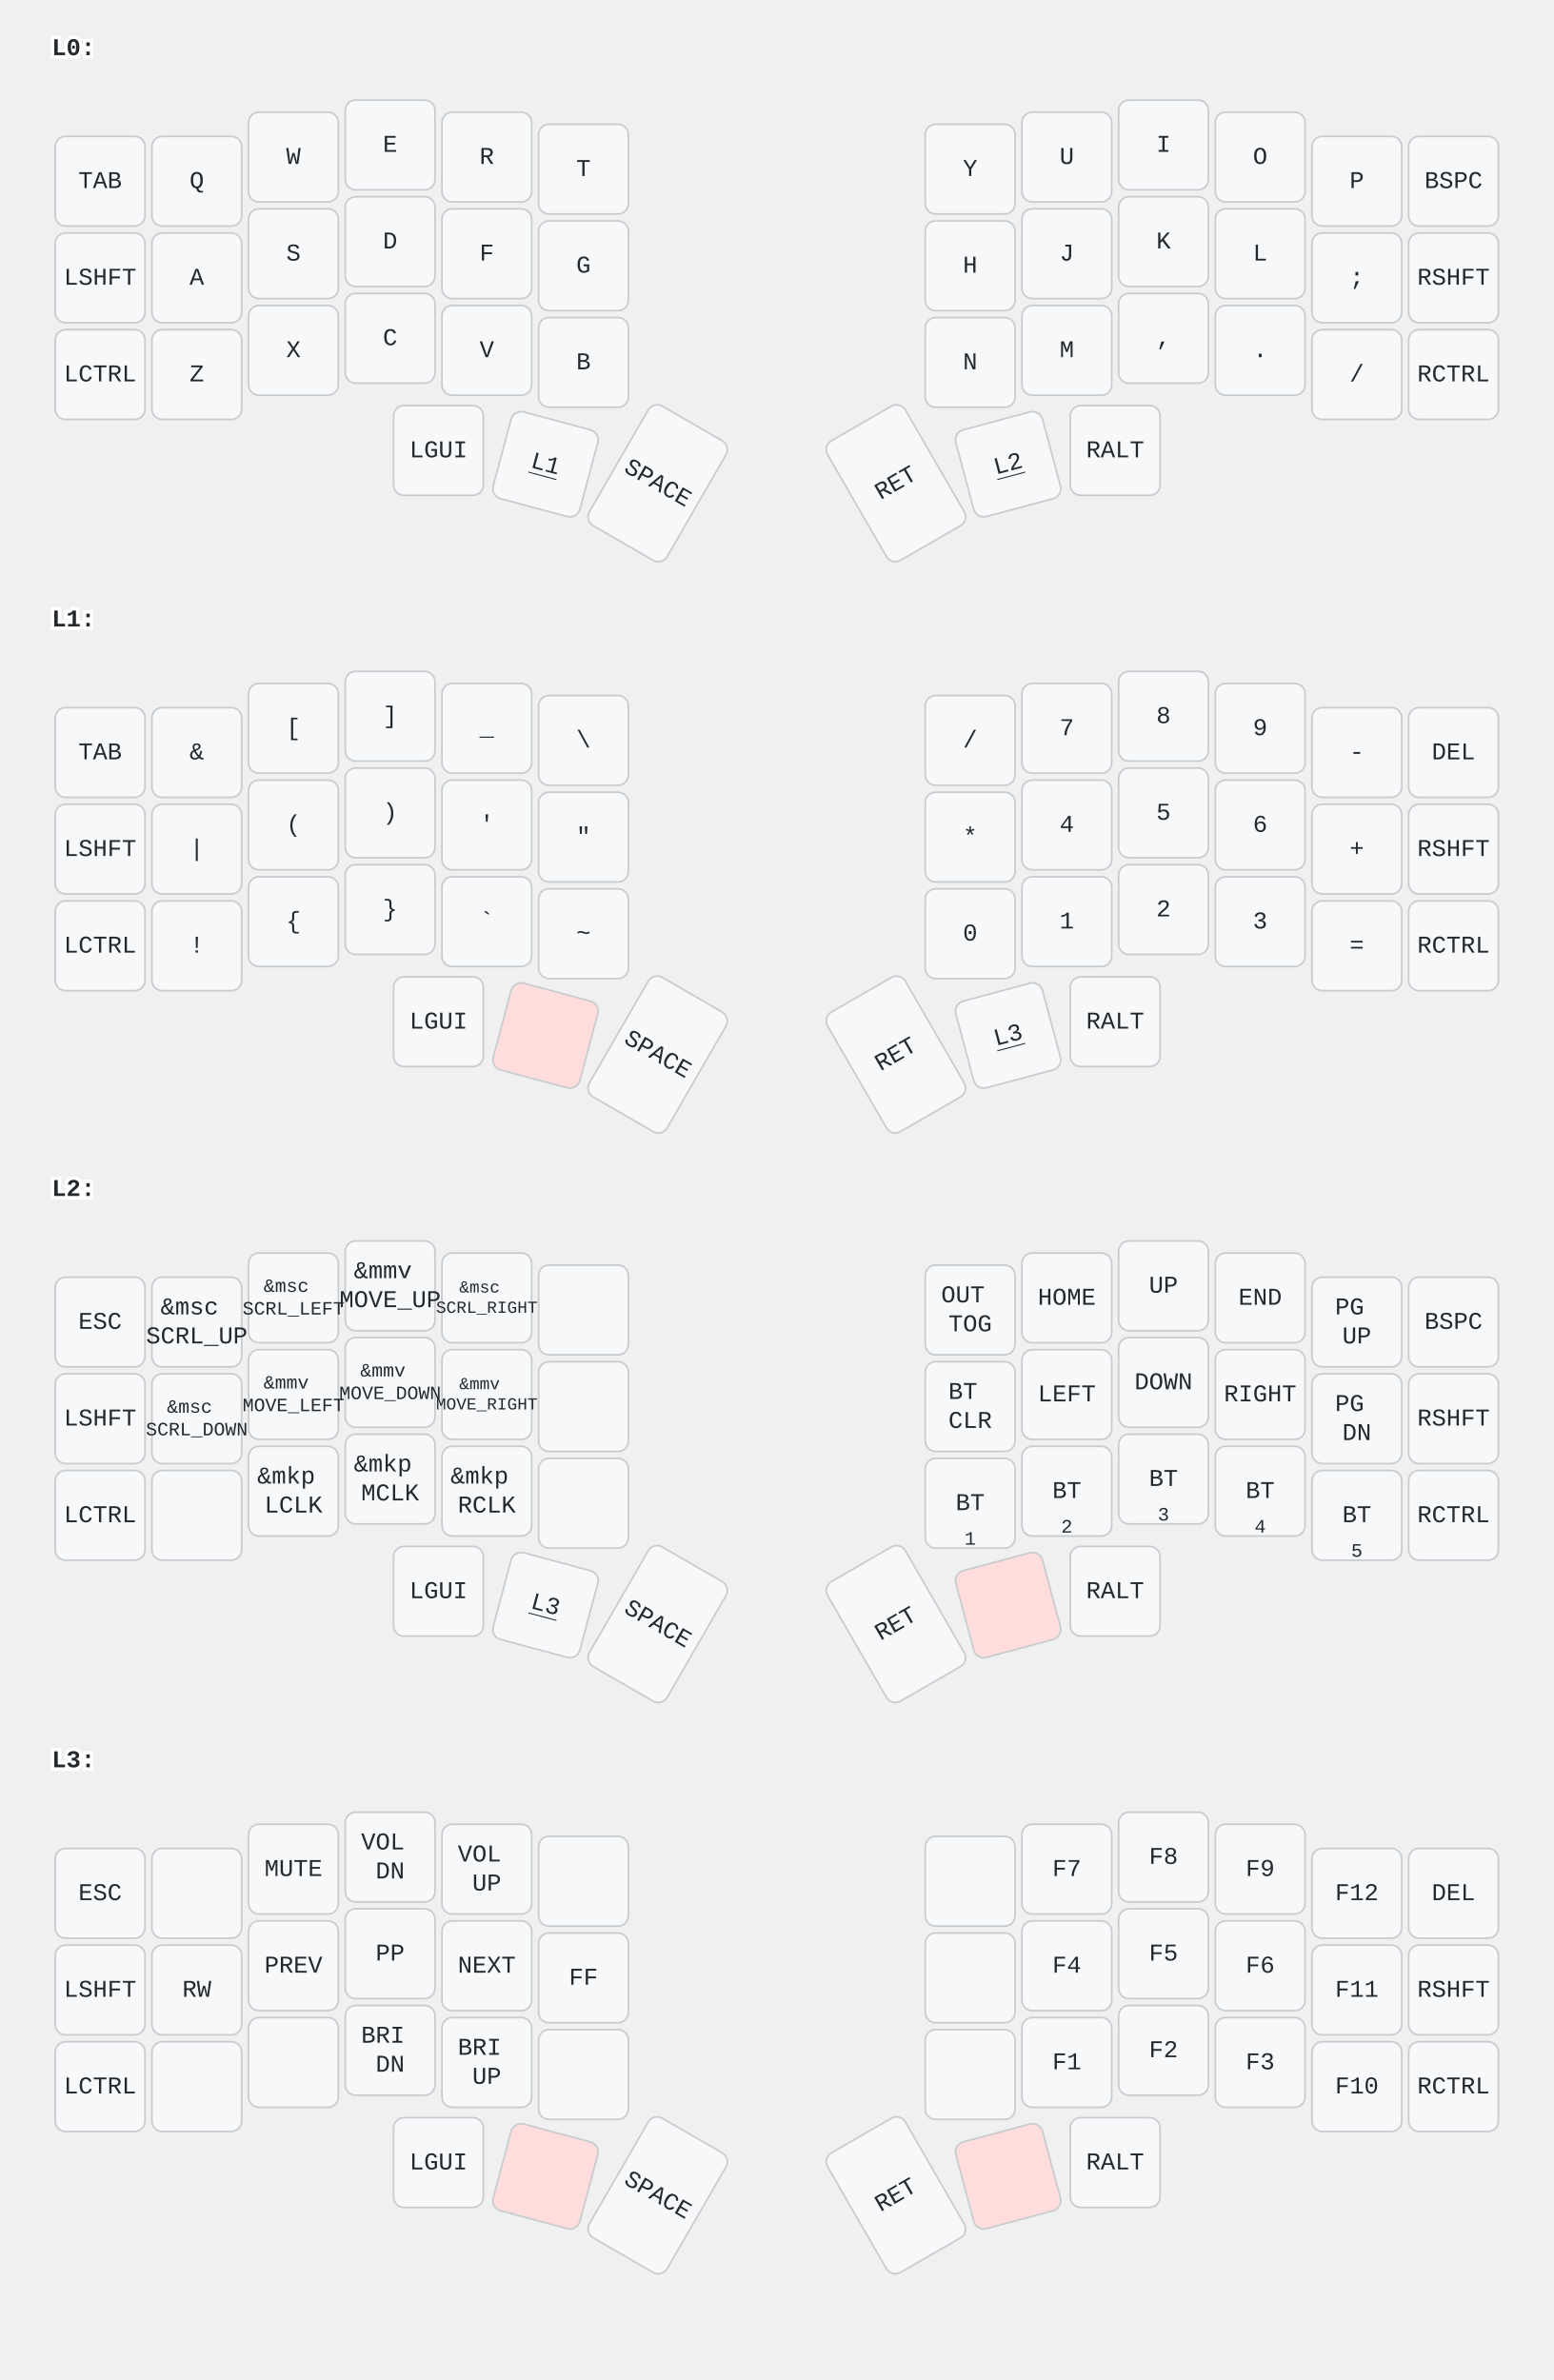
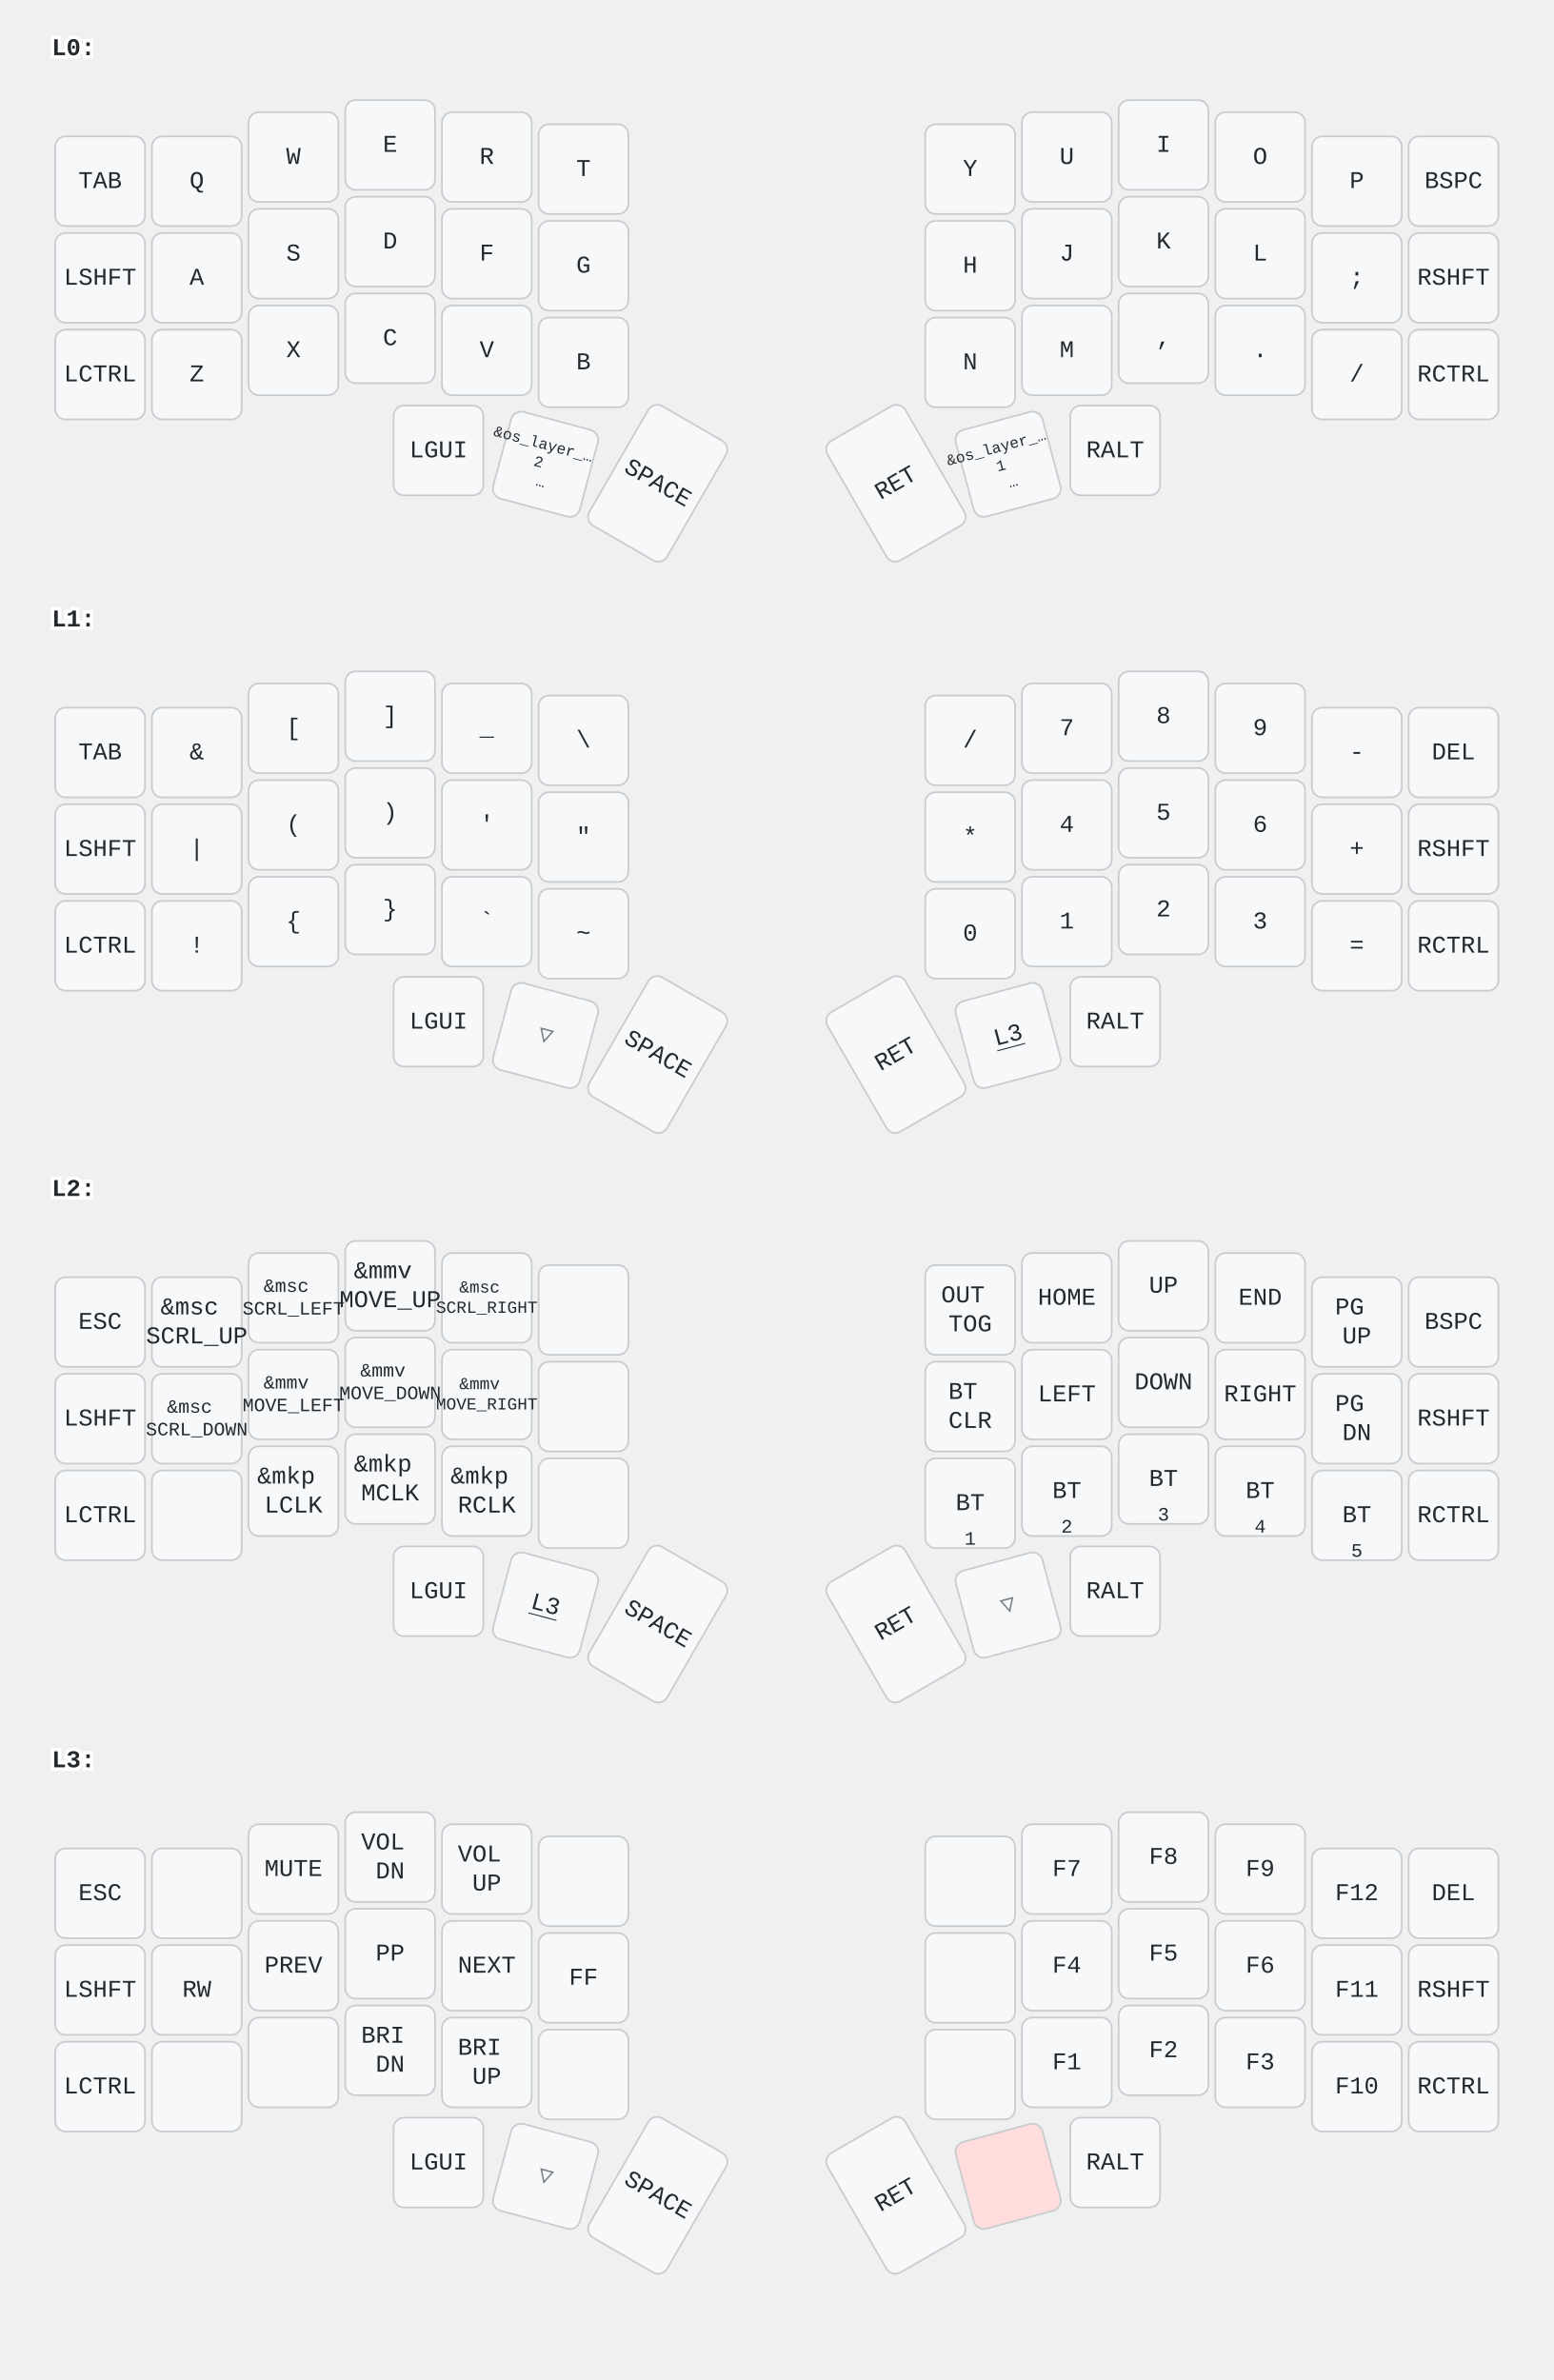
<svg xmlns="http://www.w3.org/2000/svg" width="900" height="1379" viewBox="0 0 900 1379" class="keymap">
  <style>/* inherit to force styles through use tags */
svg path {
    fill: inherit;
}

/* font and background color specifications */
svg.keymap {
    font-family: SFMono-Regular,Consolas,Liberation Mono,Menlo,monospace;
    font-size: 14px;
    font-kerning: normal;
    text-rendering: optimizeLegibility;
    fill: #24292e;
}

/* default key styling */
rect.key {
    fill: #f6f8fa;
}

rect.key, rect.combo {
    stroke: #c9cccf;
    stroke-width: 1;
}

/* default key side styling, only used is draw_key_sides is set */
rect.side {
    filter: brightness(90%);
}

/* color accent for combo boxes */
rect.combo, rect.combo-separate {
    fill: #cdf;
}

/* color accent for held keys */
rect.held, rect.combo.held {
    fill: #fdd;
}

/* color accent for ghost (optional) keys */
rect.ghost, rect.combo.ghost {
    stroke-dasharray: 4, 4;
    stroke-width: 2;
}

text {
    text-anchor: middle;
    dominant-baseline: middle;
}

/* styling for layer labels */
text.label {
    font-weight: bold;
    text-anchor: start;
    stroke: white;
    stroke-width: 4;
    paint-order: stroke;
}

/* styling for optional footer */
text.footer {
    text-anchor: end;
    dominant-baseline: auto;
    stroke: white;
    stroke-width: 4;
    paint-order: stroke;
}

/* styling for combo tap, and key non-tap label text */
text.combo, text.hold, text.shifted, text.left, text.right {
    font-size: 11px;
}

text.hold {
    text-anchor: middle;
    dominant-baseline: auto;
}

text.shifted {
    text-anchor: middle;
    dominant-baseline: hanging;
}

text.left {
    text-anchor: start;
}

text.right {
    text-anchor: end;
}

text.layer-activator {
    text-decoration: underline;
}

/* styling for hold/shifted label text in combo box */
text.combo.hold, text.combo.shifted, text.combo.left, text.combo.right {
    font-size: 8px;
}

/* lighter symbol for transparent keys */
text.trans {
    fill: #7b7e81;
}

/* styling for combo dendrons */
path.combo {
    stroke-width: 1;
    stroke: gray;
    fill: none;
}

/* Start Tabler Icons Cleanup */
/* cannot use height/width with glyphs */
.icon-tabler &gt; path {
    fill: inherit;
    stroke: inherit;
    stroke-width: 2;
}
/* hide tabler's default box */
.icon-tabler &gt; path[stroke="none"][fill="none"] {
    visibility: hidden;
}
/* End Tabler Icons Cleanup */
</style>
  <g transform="translate(30, 0)" class="layer-L0">
    <text x="0" y="28" class="label" id="L0">L0:</text>
    <g transform="translate(0, 56)">
      <g transform="translate(28, 49)" class="key keypos-0">
        <rect rx="6" ry="6" x="-26" y="-26" width="52" height="52" class="key" />
        <text x="0" y="0" class="key tap">TAB</text>
      </g>
      <g transform="translate(84, 49)" class="key keypos-1">
        <rect rx="6" ry="6" x="-26" y="-26" width="52" height="52" class="key" />
        <text x="0" y="0" class="key tap">Q</text>
      </g>
      <g transform="translate(140, 35)" class="key keypos-2">
        <rect rx="6" ry="6" x="-26" y="-26" width="52" height="52" class="key" />
        <text x="0" y="0" class="key tap">W</text>
      </g>
      <g transform="translate(196, 28)" class="key keypos-3">
        <rect rx="6" ry="6" x="-26" y="-26" width="52" height="52" class="key" />
        <text x="0" y="0" class="key tap">E</text>
      </g>
      <g transform="translate(252, 35)" class="key keypos-4">
        <rect rx="6" ry="6" x="-26" y="-26" width="52" height="52" class="key" />
        <text x="0" y="0" class="key tap">R</text>
      </g>
      <g transform="translate(308, 42)" class="key keypos-5">
        <rect rx="6" ry="6" x="-26" y="-26" width="52" height="52" class="key" />
        <text x="0" y="0" class="key tap">T</text>
      </g>
      <g transform="translate(532, 42)" class="key keypos-6">
        <rect rx="6" ry="6" x="-26" y="-26" width="52" height="52" class="key" />
        <text x="0" y="0" class="key tap">Y</text>
      </g>
      <g transform="translate(588, 35)" class="key keypos-7">
        <rect rx="6" ry="6" x="-26" y="-26" width="52" height="52" class="key" />
        <text x="0" y="0" class="key tap">U</text>
      </g>
      <g transform="translate(644, 28)" class="key keypos-8">
        <rect rx="6" ry="6" x="-26" y="-26" width="52" height="52" class="key" />
        <text x="0" y="0" class="key tap">I</text>
      </g>
      <g transform="translate(700, 35)" class="key keypos-9">
        <rect rx="6" ry="6" x="-26" y="-26" width="52" height="52" class="key" />
        <text x="0" y="0" class="key tap">O</text>
      </g>
      <g transform="translate(756, 49)" class="key keypos-10">
        <rect rx="6" ry="6" x="-26" y="-26" width="52" height="52" class="key" />
        <text x="0" y="0" class="key tap">P</text>
      </g>
      <g transform="translate(812, 49)" class="key keypos-11">
        <rect rx="6" ry="6" x="-26" y="-26" width="52" height="52" class="key" />
        <text x="0" y="0" class="key tap">BSPC</text>
      </g>
      <g transform="translate(28, 105)" class="key keypos-12">
        <rect rx="6" ry="6" x="-26" y="-26" width="52" height="52" class="key" />
        <text x="0" y="0" class="key tap">LSHFT</text>
      </g>
      <g transform="translate(84, 105)" class="key keypos-13">
        <rect rx="6" ry="6" x="-26" y="-26" width="52" height="52" class="key" />
        <text x="0" y="0" class="key tap">A</text>
      </g>
      <g transform="translate(140, 91)" class="key keypos-14">
        <rect rx="6" ry="6" x="-26" y="-26" width="52" height="52" class="key" />
        <text x="0" y="0" class="key tap">S</text>
      </g>
      <g transform="translate(196, 84)" class="key keypos-15">
        <rect rx="6" ry="6" x="-26" y="-26" width="52" height="52" class="key" />
        <text x="0" y="0" class="key tap">D</text>
      </g>
      <g transform="translate(252, 91)" class="key keypos-16">
        <rect rx="6" ry="6" x="-26" y="-26" width="52" height="52" class="key" />
        <text x="0" y="0" class="key tap">F</text>
      </g>
      <g transform="translate(308, 98)" class="key keypos-17">
        <rect rx="6" ry="6" x="-26" y="-26" width="52" height="52" class="key" />
        <text x="0" y="0" class="key tap">G</text>
      </g>
      <g transform="translate(532, 98)" class="key keypos-18">
        <rect rx="6" ry="6" x="-26" y="-26" width="52" height="52" class="key" />
        <text x="0" y="0" class="key tap">H</text>
      </g>
      <g transform="translate(588, 91)" class="key keypos-19">
        <rect rx="6" ry="6" x="-26" y="-26" width="52" height="52" class="key" />
        <text x="0" y="0" class="key tap">J</text>
      </g>
      <g transform="translate(644, 84)" class="key keypos-20">
        <rect rx="6" ry="6" x="-26" y="-26" width="52" height="52" class="key" />
        <text x="0" y="0" class="key tap">K</text>
      </g>
      <g transform="translate(700, 91)" class="key keypos-21">
        <rect rx="6" ry="6" x="-26" y="-26" width="52" height="52" class="key" />
        <text x="0" y="0" class="key tap">L</text>
      </g>
      <g transform="translate(756, 105)" class="key keypos-22">
        <rect rx="6" ry="6" x="-26" y="-26" width="52" height="52" class="key" />
        <text x="0" y="0" class="key tap">;</text>
      </g>
      <g transform="translate(812, 105)" class="key keypos-23">
        <rect rx="6" ry="6" x="-26" y="-26" width="52" height="52" class="key" />
        <text x="0" y="0" class="key tap">RSHFT</text>
      </g>
      <g transform="translate(28, 161)" class="key keypos-24">
        <rect rx="6" ry="6" x="-26" y="-26" width="52" height="52" class="key" />
        <text x="0" y="0" class="key tap">LCTRL</text>
      </g>
      <g transform="translate(84, 161)" class="key keypos-25">
        <rect rx="6" ry="6" x="-26" y="-26" width="52" height="52" class="key" />
        <text x="0" y="0" class="key tap">Z</text>
      </g>
      <g transform="translate(140, 147)" class="key keypos-26">
        <rect rx="6" ry="6" x="-26" y="-26" width="52" height="52" class="key" />
        <text x="0" y="0" class="key tap">X</text>
      </g>
      <g transform="translate(196, 140)" class="key keypos-27">
        <rect rx="6" ry="6" x="-26" y="-26" width="52" height="52" class="key" />
        <text x="0" y="0" class="key tap">C</text>
      </g>
      <g transform="translate(252, 147)" class="key keypos-28">
        <rect rx="6" ry="6" x="-26" y="-26" width="52" height="52" class="key" />
        <text x="0" y="0" class="key tap">V</text>
      </g>
      <g transform="translate(308, 154)" class="key keypos-29">
        <rect rx="6" ry="6" x="-26" y="-26" width="52" height="52" class="key" />
        <text x="0" y="0" class="key tap">B</text>
      </g>
      <g transform="translate(532, 154)" class="key keypos-30">
        <rect rx="6" ry="6" x="-26" y="-26" width="52" height="52" class="key" />
        <text x="0" y="0" class="key tap">N</text>
      </g>
      <g transform="translate(588, 147)" class="key keypos-31">
        <rect rx="6" ry="6" x="-26" y="-26" width="52" height="52" class="key" />
        <text x="0" y="0" class="key tap">M</text>
      </g>
      <g transform="translate(644, 140)" class="key keypos-32">
        <rect rx="6" ry="6" x="-26" y="-26" width="52" height="52" class="key" />
        <text x="0" y="0" class="key tap">,</text>
      </g>
      <g transform="translate(700, 147)" class="key keypos-33">
        <rect rx="6" ry="6" x="-26" y="-26" width="52" height="52" class="key" />
        <text x="0" y="0" class="key tap">.</text>
      </g>
      <g transform="translate(756, 161)" class="key keypos-34">
        <rect rx="6" ry="6" x="-26" y="-26" width="52" height="52" class="key" />
        <text x="0" y="0" class="key tap">/</text>
      </g>
      <g transform="translate(812, 161)" class="key keypos-35">
        <rect rx="6" ry="6" x="-26" y="-26" width="52" height="52" class="key" />
        <text x="0" y="0" class="key tap">RCTRL</text>
      </g>
      <g transform="translate(224, 205)" class="key keypos-36">
        <rect rx="6" ry="6" x="-26" y="-26" width="52" height="52" class="key" />
        <text x="0" y="0" class="key tap">LGUI</text>
      </g>
      <g transform="translate(286, 213) rotate(15.0)" class="key keypos-37">
        <rect rx="6" ry="6" x="-26" y="-26" width="52" height="52" class="key" />
-         <a href="#L1">
-           <text x="0" y="0" class="key tap layer-activator">L1</text>
-         </a>
+         <text x="0" y="0" class="key tap">
+           <tspan x="0" dy="-1.2em" style="font-size: 64%">&amp;os_layer_…</tspan>
+           <tspan x="0" dy="1.2em" style="font-size: 64%">2</tspan>
+           <tspan x="0" dy="1.2em" style="font-size: 64%">…</tspan>
+         </text>
      </g>
      <g transform="translate(351, 224) rotate(30.0)" class="key keypos-38">
        <rect rx="6" ry="6" x="-26" y="-40" width="52" height="80" class="key" />
        <text x="0" y="0" class="key tap">SPACE</text>
      </g>
      <g transform="translate(489, 224) rotate(-30.0)" class="key keypos-39">
        <rect rx="6" ry="6" x="-26" y="-40" width="52" height="80" class="key" />
        <text x="0" y="0" class="key tap">RET</text>
      </g>
      <g transform="translate(554, 213) rotate(-15.0)" class="key keypos-40">
        <rect rx="6" ry="6" x="-26" y="-26" width="52" height="52" class="key" />
-         <a href="#L2">
-           <text x="0" y="0" class="key tap layer-activator">L2</text>
-         </a>
+         <text x="0" y="0" class="key tap">
+           <tspan x="0" dy="-1.2em" style="font-size: 64%">&amp;os_layer_…</tspan>
+           <tspan x="0" dy="1.2em" style="font-size: 64%">1</tspan>
+           <tspan x="0" dy="1.2em" style="font-size: 64%">…</tspan>
+         </text>
      </g>
      <g transform="translate(616, 205)" class="key keypos-41">
        <rect rx="6" ry="6" x="-26" y="-26" width="52" height="52" class="key" />
        <text x="0" y="0" class="key tap">RALT</text>
      </g>
    </g>
  </g>
  <g transform="translate(30, 331)" class="layer-L1">
    <text x="0" y="28" class="label" id="L1">L1:</text>
    <g transform="translate(0, 56)">
      <g transform="translate(28, 49)" class="key keypos-0">
        <rect rx="6" ry="6" x="-26" y="-26" width="52" height="52" class="key" />
        <text x="0" y="0" class="key tap">TAB</text>
      </g>
      <g transform="translate(84, 49)" class="key keypos-1">
        <rect rx="6" ry="6" x="-26" y="-26" width="52" height="52" class="key" />
        <text x="0" y="0" class="key tap">&amp;</text>
      </g>
      <g transform="translate(140, 35)" class="key keypos-2">
        <rect rx="6" ry="6" x="-26" y="-26" width="52" height="52" class="key" />
        <text x="0" y="0" class="key tap">[</text>
      </g>
      <g transform="translate(196, 28)" class="key keypos-3">
        <rect rx="6" ry="6" x="-26" y="-26" width="52" height="52" class="key" />
        <text x="0" y="0" class="key tap">]</text>
      </g>
      <g transform="translate(252, 35)" class="key keypos-4">
        <rect rx="6" ry="6" x="-26" y="-26" width="52" height="52" class="key" />
        <text x="0" y="0" class="key tap">_</text>
      </g>
      <g transform="translate(308, 42)" class="key keypos-5">
        <rect rx="6" ry="6" x="-26" y="-26" width="52" height="52" class="key" />
        <text x="0" y="0" class="key tap">\</text>
      </g>
      <g transform="translate(532, 42)" class="key keypos-6">
        <rect rx="6" ry="6" x="-26" y="-26" width="52" height="52" class="key" />
        <text x="0" y="0" class="key tap">/</text>
      </g>
      <g transform="translate(588, 35)" class="key keypos-7">
        <rect rx="6" ry="6" x="-26" y="-26" width="52" height="52" class="key" />
        <text x="0" y="0" class="key tap">7</text>
      </g>
      <g transform="translate(644, 28)" class="key keypos-8">
        <rect rx="6" ry="6" x="-26" y="-26" width="52" height="52" class="key" />
        <text x="0" y="0" class="key tap">8</text>
      </g>
      <g transform="translate(700, 35)" class="key keypos-9">
        <rect rx="6" ry="6" x="-26" y="-26" width="52" height="52" class="key" />
        <text x="0" y="0" class="key tap">9</text>
      </g>
      <g transform="translate(756, 49)" class="key keypos-10">
        <rect rx="6" ry="6" x="-26" y="-26" width="52" height="52" class="key" />
        <text x="0" y="0" class="key tap">-</text>
      </g>
      <g transform="translate(812, 49)" class="key keypos-11">
        <rect rx="6" ry="6" x="-26" y="-26" width="52" height="52" class="key" />
        <text x="0" y="0" class="key tap">DEL</text>
      </g>
      <g transform="translate(28, 105)" class="key keypos-12">
        <rect rx="6" ry="6" x="-26" y="-26" width="52" height="52" class="key" />
        <text x="0" y="0" class="key tap">LSHFT</text>
      </g>
      <g transform="translate(84, 105)" class="key keypos-13">
        <rect rx="6" ry="6" x="-26" y="-26" width="52" height="52" class="key" />
        <text x="0" y="0" class="key tap">|</text>
      </g>
      <g transform="translate(140, 91)" class="key keypos-14">
        <rect rx="6" ry="6" x="-26" y="-26" width="52" height="52" class="key" />
        <text x="0" y="0" class="key tap">(</text>
      </g>
      <g transform="translate(196, 84)" class="key keypos-15">
        <rect rx="6" ry="6" x="-26" y="-26" width="52" height="52" class="key" />
        <text x="0" y="0" class="key tap">)</text>
      </g>
      <g transform="translate(252, 91)" class="key keypos-16">
        <rect rx="6" ry="6" x="-26" y="-26" width="52" height="52" class="key" />
        <text x="0" y="0" class="key tap">'</text>
      </g>
      <g transform="translate(308, 98)" class="key keypos-17">
        <rect rx="6" ry="6" x="-26" y="-26" width="52" height="52" class="key" />
        <text x="0" y="0" class="key tap">"</text>
      </g>
      <g transform="translate(532, 98)" class="key keypos-18">
        <rect rx="6" ry="6" x="-26" y="-26" width="52" height="52" class="key" />
        <text x="0" y="0" class="key tap">*</text>
      </g>
      <g transform="translate(588, 91)" class="key keypos-19">
        <rect rx="6" ry="6" x="-26" y="-26" width="52" height="52" class="key" />
        <text x="0" y="0" class="key tap">4</text>
      </g>
      <g transform="translate(644, 84)" class="key keypos-20">
        <rect rx="6" ry="6" x="-26" y="-26" width="52" height="52" class="key" />
        <text x="0" y="0" class="key tap">5</text>
      </g>
      <g transform="translate(700, 91)" class="key keypos-21">
        <rect rx="6" ry="6" x="-26" y="-26" width="52" height="52" class="key" />
        <text x="0" y="0" class="key tap">6</text>
      </g>
      <g transform="translate(756, 105)" class="key keypos-22">
        <rect rx="6" ry="6" x="-26" y="-26" width="52" height="52" class="key" />
        <text x="0" y="0" class="key tap">+</text>
      </g>
      <g transform="translate(812, 105)" class="key keypos-23">
        <rect rx="6" ry="6" x="-26" y="-26" width="52" height="52" class="key" />
        <text x="0" y="0" class="key tap">RSHFT</text>
      </g>
      <g transform="translate(28, 161)" class="key keypos-24">
        <rect rx="6" ry="6" x="-26" y="-26" width="52" height="52" class="key" />
        <text x="0" y="0" class="key tap">LCTRL</text>
      </g>
      <g transform="translate(84, 161)" class="key keypos-25">
        <rect rx="6" ry="6" x="-26" y="-26" width="52" height="52" class="key" />
        <text x="0" y="0" class="key tap">!</text>
      </g>
      <g transform="translate(140, 147)" class="key keypos-26">
        <rect rx="6" ry="6" x="-26" y="-26" width="52" height="52" class="key" />
        <text x="0" y="0" class="key tap">{</text>
      </g>
      <g transform="translate(196, 140)" class="key keypos-27">
        <rect rx="6" ry="6" x="-26" y="-26" width="52" height="52" class="key" />
        <text x="0" y="0" class="key tap">}</text>
      </g>
      <g transform="translate(252, 147)" class="key keypos-28">
        <rect rx="6" ry="6" x="-26" y="-26" width="52" height="52" class="key" />
        <text x="0" y="0" class="key tap">`</text>
      </g>
      <g transform="translate(308, 154)" class="key keypos-29">
        <rect rx="6" ry="6" x="-26" y="-26" width="52" height="52" class="key" />
        <text x="0" y="0" class="key tap">~</text>
      </g>
      <g transform="translate(532, 154)" class="key keypos-30">
        <rect rx="6" ry="6" x="-26" y="-26" width="52" height="52" class="key" />
        <text x="0" y="0" class="key tap">0</text>
      </g>
      <g transform="translate(588, 147)" class="key keypos-31">
        <rect rx="6" ry="6" x="-26" y="-26" width="52" height="52" class="key" />
        <text x="0" y="0" class="key tap">1</text>
      </g>
      <g transform="translate(644, 140)" class="key keypos-32">
        <rect rx="6" ry="6" x="-26" y="-26" width="52" height="52" class="key" />
        <text x="0" y="0" class="key tap">2</text>
      </g>
      <g transform="translate(700, 147)" class="key keypos-33">
        <rect rx="6" ry="6" x="-26" y="-26" width="52" height="52" class="key" />
        <text x="0" y="0" class="key tap">3</text>
      </g>
      <g transform="translate(756, 161)" class="key keypos-34">
        <rect rx="6" ry="6" x="-26" y="-26" width="52" height="52" class="key" />
        <text x="0" y="0" class="key tap">=</text>
      </g>
      <g transform="translate(812, 161)" class="key keypos-35">
        <rect rx="6" ry="6" x="-26" y="-26" width="52" height="52" class="key" />
        <text x="0" y="0" class="key tap">RCTRL</text>
      </g>
      <g transform="translate(224, 205)" class="key keypos-36">
        <rect rx="6" ry="6" x="-26" y="-26" width="52" height="52" class="key" />
        <text x="0" y="0" class="key tap">LGUI</text>
      </g>
-       <g transform="translate(286, 213) rotate(15.0)" class="key held keypos-37">
-         <rect rx="6" ry="6" x="-26" y="-26" width="52" height="52" class="key held" />
+       <g transform="translate(286, 213) rotate(15.0)" class="key trans keypos-37">
+         <rect rx="6" ry="6" x="-26" y="-26" width="52" height="52" class="key trans" />
+         <text x="0" y="0" class="key trans tap">▽</text>
      </g>
      <g transform="translate(351, 224) rotate(30.0)" class="key keypos-38">
        <rect rx="6" ry="6" x="-26" y="-40" width="52" height="80" class="key" />
        <text x="0" y="0" class="key tap">SPACE</text>
      </g>
      <g transform="translate(489, 224) rotate(-30.0)" class="key keypos-39">
        <rect rx="6" ry="6" x="-26" y="-40" width="52" height="80" class="key" />
        <text x="0" y="0" class="key tap">RET</text>
      </g>
      <g transform="translate(554, 213) rotate(-15.0)" class="key keypos-40">
        <rect rx="6" ry="6" x="-26" y="-26" width="52" height="52" class="key" />
        <a href="#L3">
          <text x="0" y="0" class="key tap layer-activator">L3</text>
        </a>
      </g>
      <g transform="translate(616, 205)" class="key keypos-41">
        <rect rx="6" ry="6" x="-26" y="-26" width="52" height="52" class="key" />
        <text x="0" y="0" class="key tap">RALT</text>
      </g>
    </g>
  </g>
  <g transform="translate(30, 661)" class="layer-L2">
    <text x="0" y="28" class="label" id="L2">L2:</text>
    <g transform="translate(0, 56)">
      <g transform="translate(28, 49)" class="key keypos-0">
        <rect rx="6" ry="6" x="-26" y="-26" width="52" height="52" class="key" />
        <text x="0" y="0" class="key tap">ESC</text>
      </g>
      <g transform="translate(84, 49)" class="key keypos-1">
        <rect rx="6" ry="6" x="-26" y="-26" width="52" height="52" class="key" />
        <text x="0" y="0" class="key tap">
          <tspan x="0" dy="-0.6em">&amp;msc</tspan>
          <tspan x="0" dy="1.2em">SCRL_UP</tspan>
        </text>
      </g>
      <g transform="translate(140, 35)" class="key keypos-2">
        <rect rx="6" ry="6" x="-26" y="-26" width="52" height="52" class="key" />
        <text x="0" y="0" class="key tap">
          <tspan x="0" dy="-0.6em" style="font-size: 78%">&amp;msc</tspan>
          <tspan x="0" dy="1.2em" style="font-size: 78%">SCRL_LEFT</tspan>
        </text>
      </g>
      <g transform="translate(196, 28)" class="key keypos-3">
        <rect rx="6" ry="6" x="-26" y="-26" width="52" height="52" class="key" />
        <text x="0" y="0" class="key tap">
          <tspan x="0" dy="-0.6em">&amp;mmv</tspan>
          <tspan x="0" dy="1.2em">MOVE_UP</tspan>
        </text>
      </g>
      <g transform="translate(252, 35)" class="key keypos-4">
        <rect rx="6" ry="6" x="-26" y="-26" width="52" height="52" class="key" />
        <text x="0" y="0" class="key tap">
          <tspan x="0" dy="-0.6em" style="font-size: 70%">&amp;msc</tspan>
          <tspan x="0" dy="1.2em" style="font-size: 70%">SCRL_RIGHT</tspan>
        </text>
      </g>
      <g transform="translate(308, 42)" class="key keypos-5">
        <rect rx="6" ry="6" x="-26" y="-26" width="52" height="52" class="key" />
      </g>
      <g transform="translate(532, 42)" class="key keypos-6">
        <rect rx="6" ry="6" x="-26" y="-26" width="52" height="52" class="key" />
        <text x="0" y="0" class="key tap">
          <tspan x="0" dy="-0.6em">OUT</tspan>
          <tspan x="0" dy="1.2em">TOG</tspan>
        </text>
      </g>
      <g transform="translate(588, 35)" class="key keypos-7">
        <rect rx="6" ry="6" x="-26" y="-26" width="52" height="52" class="key" />
        <text x="0" y="0" class="key tap">HOME</text>
      </g>
      <g transform="translate(644, 28)" class="key keypos-8">
        <rect rx="6" ry="6" x="-26" y="-26" width="52" height="52" class="key" />
        <text x="0" y="0" class="key tap">UP</text>
      </g>
      <g transform="translate(700, 35)" class="key keypos-9">
        <rect rx="6" ry="6" x="-26" y="-26" width="52" height="52" class="key" />
        <text x="0" y="0" class="key tap">END</text>
      </g>
      <g transform="translate(756, 49)" class="key keypos-10">
        <rect rx="6" ry="6" x="-26" y="-26" width="52" height="52" class="key" />
        <text x="0" y="0" class="key tap">
          <tspan x="0" dy="-0.6em">PG</tspan>
          <tspan x="0" dy="1.2em">UP</tspan>
        </text>
      </g>
      <g transform="translate(812, 49)" class="key keypos-11">
        <rect rx="6" ry="6" x="-26" y="-26" width="52" height="52" class="key" />
        <text x="0" y="0" class="key tap">BSPC</text>
      </g>
      <g transform="translate(28, 105)" class="key keypos-12">
        <rect rx="6" ry="6" x="-26" y="-26" width="52" height="52" class="key" />
        <text x="0" y="0" class="key tap">LSHFT</text>
      </g>
      <g transform="translate(84, 105)" class="key keypos-13">
        <rect rx="6" ry="6" x="-26" y="-26" width="52" height="52" class="key" />
        <text x="0" y="0" class="key tap">
          <tspan x="0" dy="-0.6em" style="font-size: 78%">&amp;msc</tspan>
          <tspan x="0" dy="1.2em" style="font-size: 78%">SCRL_DOWN</tspan>
        </text>
      </g>
      <g transform="translate(140, 91)" class="key keypos-14">
        <rect rx="6" ry="6" x="-26" y="-26" width="52" height="52" class="key" />
        <text x="0" y="0" class="key tap">
          <tspan x="0" dy="-0.6em" style="font-size: 78%">&amp;mmv</tspan>
          <tspan x="0" dy="1.2em" style="font-size: 78%">MOVE_LEFT</tspan>
        </text>
      </g>
      <g transform="translate(196, 84)" class="key keypos-15">
        <rect rx="6" ry="6" x="-26" y="-26" width="52" height="52" class="key" />
        <text x="0" y="0" class="key tap">
          <tspan x="0" dy="-0.6em" style="font-size: 78%">&amp;mmv</tspan>
          <tspan x="0" dy="1.2em" style="font-size: 78%">MOVE_DOWN</tspan>
        </text>
      </g>
      <g transform="translate(252, 91)" class="key keypos-16">
        <rect rx="6" ry="6" x="-26" y="-26" width="52" height="52" class="key" />
        <text x="0" y="0" class="key tap">
          <tspan x="0" dy="-0.6em" style="font-size: 70%">&amp;mmv</tspan>
          <tspan x="0" dy="1.2em" style="font-size: 70%">MOVE_RIGHT</tspan>
        </text>
      </g>
      <g transform="translate(308, 98)" class="key keypos-17">
        <rect rx="6" ry="6" x="-26" y="-26" width="52" height="52" class="key" />
      </g>
      <g transform="translate(532, 98)" class="key keypos-18">
        <rect rx="6" ry="6" x="-26" y="-26" width="52" height="52" class="key" />
        <text x="0" y="0" class="key tap">
          <tspan x="0" dy="-0.6em">BT</tspan>
          <tspan x="0" dy="1.2em">CLR</tspan>
        </text>
      </g>
      <g transform="translate(588, 91)" class="key keypos-19">
        <rect rx="6" ry="6" x="-26" y="-26" width="52" height="52" class="key" />
        <text x="0" y="0" class="key tap">LEFT</text>
      </g>
      <g transform="translate(644, 84)" class="key keypos-20">
        <rect rx="6" ry="6" x="-26" y="-26" width="52" height="52" class="key" />
        <text x="0" y="0" class="key tap">DOWN</text>
      </g>
      <g transform="translate(700, 91)" class="key keypos-21">
        <rect rx="6" ry="6" x="-26" y="-26" width="52" height="52" class="key" />
        <text x="0" y="0" class="key tap">RIGHT</text>
      </g>
      <g transform="translate(756, 105)" class="key keypos-22">
        <rect rx="6" ry="6" x="-26" y="-26" width="52" height="52" class="key" />
        <text x="0" y="0" class="key tap">
          <tspan x="0" dy="-0.6em">PG</tspan>
          <tspan x="0" dy="1.2em">DN</tspan>
        </text>
      </g>
      <g transform="translate(812, 105)" class="key keypos-23">
        <rect rx="6" ry="6" x="-26" y="-26" width="52" height="52" class="key" />
        <text x="0" y="0" class="key tap">RSHFT</text>
      </g>
      <g transform="translate(28, 161)" class="key keypos-24">
        <rect rx="6" ry="6" x="-26" y="-26" width="52" height="52" class="key" />
        <text x="0" y="0" class="key tap">LCTRL</text>
      </g>
      <g transform="translate(84, 161)" class="key keypos-25">
        <rect rx="6" ry="6" x="-26" y="-26" width="52" height="52" class="key" />
      </g>
      <g transform="translate(140, 147)" class="key keypos-26">
        <rect rx="6" ry="6" x="-26" y="-26" width="52" height="52" class="key" />
        <text x="0" y="0" class="key tap">
          <tspan x="0" dy="-0.6em">&amp;mkp</tspan>
          <tspan x="0" dy="1.2em">LCLK</tspan>
        </text>
      </g>
      <g transform="translate(196, 140)" class="key keypos-27">
        <rect rx="6" ry="6" x="-26" y="-26" width="52" height="52" class="key" />
        <text x="0" y="0" class="key tap">
          <tspan x="0" dy="-0.6em">&amp;mkp</tspan>
          <tspan x="0" dy="1.2em">MCLK</tspan>
        </text>
      </g>
      <g transform="translate(252, 147)" class="key keypos-28">
        <rect rx="6" ry="6" x="-26" y="-26" width="52" height="52" class="key" />
        <text x="0" y="0" class="key tap">
          <tspan x="0" dy="-0.6em">&amp;mkp</tspan>
          <tspan x="0" dy="1.2em">RCLK</tspan>
        </text>
      </g>
      <g transform="translate(308, 154)" class="key keypos-29">
        <rect rx="6" ry="6" x="-26" y="-26" width="52" height="52" class="key" />
      </g>
      <g transform="translate(532, 154)" class="key keypos-30">
        <rect rx="6" ry="6" x="-26" y="-26" width="52" height="52" class="key" />
        <text x="0" y="0" class="key tap">BT</text>
        <text x="0" y="24" class="key hold">1</text>
      </g>
      <g transform="translate(588, 147)" class="key keypos-31">
        <rect rx="6" ry="6" x="-26" y="-26" width="52" height="52" class="key" />
        <text x="0" y="0" class="key tap">BT</text>
        <text x="0" y="24" class="key hold">2</text>
      </g>
      <g transform="translate(644, 140)" class="key keypos-32">
        <rect rx="6" ry="6" x="-26" y="-26" width="52" height="52" class="key" />
        <text x="0" y="0" class="key tap">BT</text>
        <text x="0" y="24" class="key hold">3</text>
      </g>
      <g transform="translate(700, 147)" class="key keypos-33">
        <rect rx="6" ry="6" x="-26" y="-26" width="52" height="52" class="key" />
        <text x="0" y="0" class="key tap">BT</text>
        <text x="0" y="24" class="key hold">4</text>
      </g>
      <g transform="translate(756, 161)" class="key keypos-34">
        <rect rx="6" ry="6" x="-26" y="-26" width="52" height="52" class="key" />
        <text x="0" y="0" class="key tap">BT</text>
        <text x="0" y="24" class="key hold">5</text>
      </g>
      <g transform="translate(812, 161)" class="key keypos-35">
        <rect rx="6" ry="6" x="-26" y="-26" width="52" height="52" class="key" />
        <text x="0" y="0" class="key tap">RCTRL</text>
      </g>
      <g transform="translate(224, 205)" class="key keypos-36">
        <rect rx="6" ry="6" x="-26" y="-26" width="52" height="52" class="key" />
        <text x="0" y="0" class="key tap">LGUI</text>
      </g>
      <g transform="translate(286, 213) rotate(15.0)" class="key keypos-37">
        <rect rx="6" ry="6" x="-26" y="-26" width="52" height="52" class="key" />
        <a href="#L3">
          <text x="0" y="0" class="key tap layer-activator">L3</text>
        </a>
      </g>
      <g transform="translate(351, 224) rotate(30.0)" class="key keypos-38">
        <rect rx="6" ry="6" x="-26" y="-40" width="52" height="80" class="key" />
        <text x="0" y="0" class="key tap">SPACE</text>
      </g>
      <g transform="translate(489, 224) rotate(-30.0)" class="key keypos-39">
        <rect rx="6" ry="6" x="-26" y="-40" width="52" height="80" class="key" />
        <text x="0" y="0" class="key tap">RET</text>
      </g>
-       <g transform="translate(554, 213) rotate(-15.0)" class="key held keypos-40">
-         <rect rx="6" ry="6" x="-26" y="-26" width="52" height="52" class="key held" />
+       <g transform="translate(554, 213) rotate(-15.0)" class="key trans keypos-40">
+         <rect rx="6" ry="6" x="-26" y="-26" width="52" height="52" class="key trans" />
+         <text x="0" y="0" class="key trans tap">▽</text>
      </g>
      <g transform="translate(616, 205)" class="key keypos-41">
        <rect rx="6" ry="6" x="-26" y="-26" width="52" height="52" class="key" />
        <text x="0" y="0" class="key tap">RALT</text>
      </g>
    </g>
  </g>
  <g transform="translate(30, 992)" class="layer-L3">
    <text x="0" y="28" class="label" id="L3">L3:</text>
    <g transform="translate(0, 56)">
      <g transform="translate(28, 49)" class="key keypos-0">
        <rect rx="6" ry="6" x="-26" y="-26" width="52" height="52" class="key" />
        <text x="0" y="0" class="key tap">ESC</text>
      </g>
      <g transform="translate(84, 49)" class="key keypos-1">
        <rect rx="6" ry="6" x="-26" y="-26" width="52" height="52" class="key" />
      </g>
      <g transform="translate(140, 35)" class="key keypos-2">
        <rect rx="6" ry="6" x="-26" y="-26" width="52" height="52" class="key" />
        <text x="0" y="0" class="key tap">MUTE</text>
      </g>
      <g transform="translate(196, 28)" class="key keypos-3">
        <rect rx="6" ry="6" x="-26" y="-26" width="52" height="52" class="key" />
        <text x="0" y="0" class="key tap">
          <tspan x="0" dy="-0.6em">VOL</tspan>
          <tspan x="0" dy="1.2em">DN</tspan>
        </text>
      </g>
      <g transform="translate(252, 35)" class="key keypos-4">
        <rect rx="6" ry="6" x="-26" y="-26" width="52" height="52" class="key" />
        <text x="0" y="0" class="key tap">
          <tspan x="0" dy="-0.6em">VOL</tspan>
          <tspan x="0" dy="1.2em">UP</tspan>
        </text>
      </g>
      <g transform="translate(308, 42)" class="key keypos-5">
        <rect rx="6" ry="6" x="-26" y="-26" width="52" height="52" class="key" />
      </g>
      <g transform="translate(532, 42)" class="key keypos-6">
        <rect rx="6" ry="6" x="-26" y="-26" width="52" height="52" class="key" />
      </g>
      <g transform="translate(588, 35)" class="key keypos-7">
        <rect rx="6" ry="6" x="-26" y="-26" width="52" height="52" class="key" />
        <text x="0" y="0" class="key tap">F7</text>
      </g>
      <g transform="translate(644, 28)" class="key keypos-8">
        <rect rx="6" ry="6" x="-26" y="-26" width="52" height="52" class="key" />
        <text x="0" y="0" class="key tap">F8</text>
      </g>
      <g transform="translate(700, 35)" class="key keypos-9">
        <rect rx="6" ry="6" x="-26" y="-26" width="52" height="52" class="key" />
        <text x="0" y="0" class="key tap">F9</text>
      </g>
      <g transform="translate(756, 49)" class="key keypos-10">
        <rect rx="6" ry="6" x="-26" y="-26" width="52" height="52" class="key" />
        <text x="0" y="0" class="key tap">F12</text>
      </g>
      <g transform="translate(812, 49)" class="key keypos-11">
        <rect rx="6" ry="6" x="-26" y="-26" width="52" height="52" class="key" />
        <text x="0" y="0" class="key tap">DEL</text>
      </g>
      <g transform="translate(28, 105)" class="key keypos-12">
        <rect rx="6" ry="6" x="-26" y="-26" width="52" height="52" class="key" />
        <text x="0" y="0" class="key tap">LSHFT</text>
      </g>
      <g transform="translate(84, 105)" class="key keypos-13">
        <rect rx="6" ry="6" x="-26" y="-26" width="52" height="52" class="key" />
        <text x="0" y="0" class="key tap">RW</text>
      </g>
      <g transform="translate(140, 91)" class="key keypos-14">
        <rect rx="6" ry="6" x="-26" y="-26" width="52" height="52" class="key" />
        <text x="0" y="0" class="key tap">PREV</text>
      </g>
      <g transform="translate(196, 84)" class="key keypos-15">
        <rect rx="6" ry="6" x="-26" y="-26" width="52" height="52" class="key" />
        <text x="0" y="0" class="key tap">PP</text>
      </g>
      <g transform="translate(252, 91)" class="key keypos-16">
        <rect rx="6" ry="6" x="-26" y="-26" width="52" height="52" class="key" />
        <text x="0" y="0" class="key tap">NEXT</text>
      </g>
      <g transform="translate(308, 98)" class="key keypos-17">
        <rect rx="6" ry="6" x="-26" y="-26" width="52" height="52" class="key" />
        <text x="0" y="0" class="key tap">FF</text>
      </g>
      <g transform="translate(532, 98)" class="key keypos-18">
        <rect rx="6" ry="6" x="-26" y="-26" width="52" height="52" class="key" />
      </g>
      <g transform="translate(588, 91)" class="key keypos-19">
        <rect rx="6" ry="6" x="-26" y="-26" width="52" height="52" class="key" />
        <text x="0" y="0" class="key tap">F4</text>
      </g>
      <g transform="translate(644, 84)" class="key keypos-20">
        <rect rx="6" ry="6" x="-26" y="-26" width="52" height="52" class="key" />
        <text x="0" y="0" class="key tap">F5</text>
      </g>
      <g transform="translate(700, 91)" class="key keypos-21">
        <rect rx="6" ry="6" x="-26" y="-26" width="52" height="52" class="key" />
        <text x="0" y="0" class="key tap">F6</text>
      </g>
      <g transform="translate(756, 105)" class="key keypos-22">
        <rect rx="6" ry="6" x="-26" y="-26" width="52" height="52" class="key" />
        <text x="0" y="0" class="key tap">F11</text>
      </g>
      <g transform="translate(812, 105)" class="key keypos-23">
        <rect rx="6" ry="6" x="-26" y="-26" width="52" height="52" class="key" />
        <text x="0" y="0" class="key tap">RSHFT</text>
      </g>
      <g transform="translate(28, 161)" class="key keypos-24">
        <rect rx="6" ry="6" x="-26" y="-26" width="52" height="52" class="key" />
        <text x="0" y="0" class="key tap">LCTRL</text>
      </g>
      <g transform="translate(84, 161)" class="key keypos-25">
        <rect rx="6" ry="6" x="-26" y="-26" width="52" height="52" class="key" />
      </g>
      <g transform="translate(140, 147)" class="key keypos-26">
        <rect rx="6" ry="6" x="-26" y="-26" width="52" height="52" class="key" />
      </g>
      <g transform="translate(196, 140)" class="key keypos-27">
        <rect rx="6" ry="6" x="-26" y="-26" width="52" height="52" class="key" />
        <text x="0" y="0" class="key tap">
          <tspan x="0" dy="-0.6em">BRI</tspan>
          <tspan x="0" dy="1.2em">DN</tspan>
        </text>
      </g>
      <g transform="translate(252, 147)" class="key keypos-28">
        <rect rx="6" ry="6" x="-26" y="-26" width="52" height="52" class="key" />
        <text x="0" y="0" class="key tap">
          <tspan x="0" dy="-0.6em">BRI</tspan>
          <tspan x="0" dy="1.2em">UP</tspan>
        </text>
      </g>
      <g transform="translate(308, 154)" class="key keypos-29">
        <rect rx="6" ry="6" x="-26" y="-26" width="52" height="52" class="key" />
      </g>
      <g transform="translate(532, 154)" class="key keypos-30">
        <rect rx="6" ry="6" x="-26" y="-26" width="52" height="52" class="key" />
      </g>
      <g transform="translate(588, 147)" class="key keypos-31">
        <rect rx="6" ry="6" x="-26" y="-26" width="52" height="52" class="key" />
        <text x="0" y="0" class="key tap">F1</text>
      </g>
      <g transform="translate(644, 140)" class="key keypos-32">
        <rect rx="6" ry="6" x="-26" y="-26" width="52" height="52" class="key" />
        <text x="0" y="0" class="key tap">F2</text>
      </g>
      <g transform="translate(700, 147)" class="key keypos-33">
        <rect rx="6" ry="6" x="-26" y="-26" width="52" height="52" class="key" />
        <text x="0" y="0" class="key tap">F3</text>
      </g>
      <g transform="translate(756, 161)" class="key keypos-34">
        <rect rx="6" ry="6" x="-26" y="-26" width="52" height="52" class="key" />
        <text x="0" y="0" class="key tap">F10</text>
      </g>
      <g transform="translate(812, 161)" class="key keypos-35">
        <rect rx="6" ry="6" x="-26" y="-26" width="52" height="52" class="key" />
        <text x="0" y="0" class="key tap">RCTRL</text>
      </g>
      <g transform="translate(224, 205)" class="key keypos-36">
        <rect rx="6" ry="6" x="-26" y="-26" width="52" height="52" class="key" />
        <text x="0" y="0" class="key tap">LGUI</text>
      </g>
-       <g transform="translate(286, 213) rotate(15.0)" class="key held keypos-37">
-         <rect rx="6" ry="6" x="-26" y="-26" width="52" height="52" class="key held" />
+       <g transform="translate(286, 213) rotate(15.0)" class="key trans keypos-37">
+         <rect rx="6" ry="6" x="-26" y="-26" width="52" height="52" class="key trans" />
+         <text x="0" y="0" class="key trans tap">▽</text>
      </g>
      <g transform="translate(351, 224) rotate(30.0)" class="key keypos-38">
        <rect rx="6" ry="6" x="-26" y="-40" width="52" height="80" class="key" />
        <text x="0" y="0" class="key tap">SPACE</text>
      </g>
      <g transform="translate(489, 224) rotate(-30.0)" class="key keypos-39">
        <rect rx="6" ry="6" x="-26" y="-40" width="52" height="80" class="key" />
        <text x="0" y="0" class="key tap">RET</text>
      </g>
      <g transform="translate(554, 213) rotate(-15.0)" class="key held keypos-40">
        <rect rx="6" ry="6" x="-26" y="-26" width="52" height="52" class="key held" />
      </g>
      <g transform="translate(616, 205)" class="key keypos-41">
        <rect rx="6" ry="6" x="-26" y="-26" width="52" height="52" class="key" />
        <text x="0" y="0" class="key tap">RALT</text>
      </g>
    </g>
  </g>
</svg>
